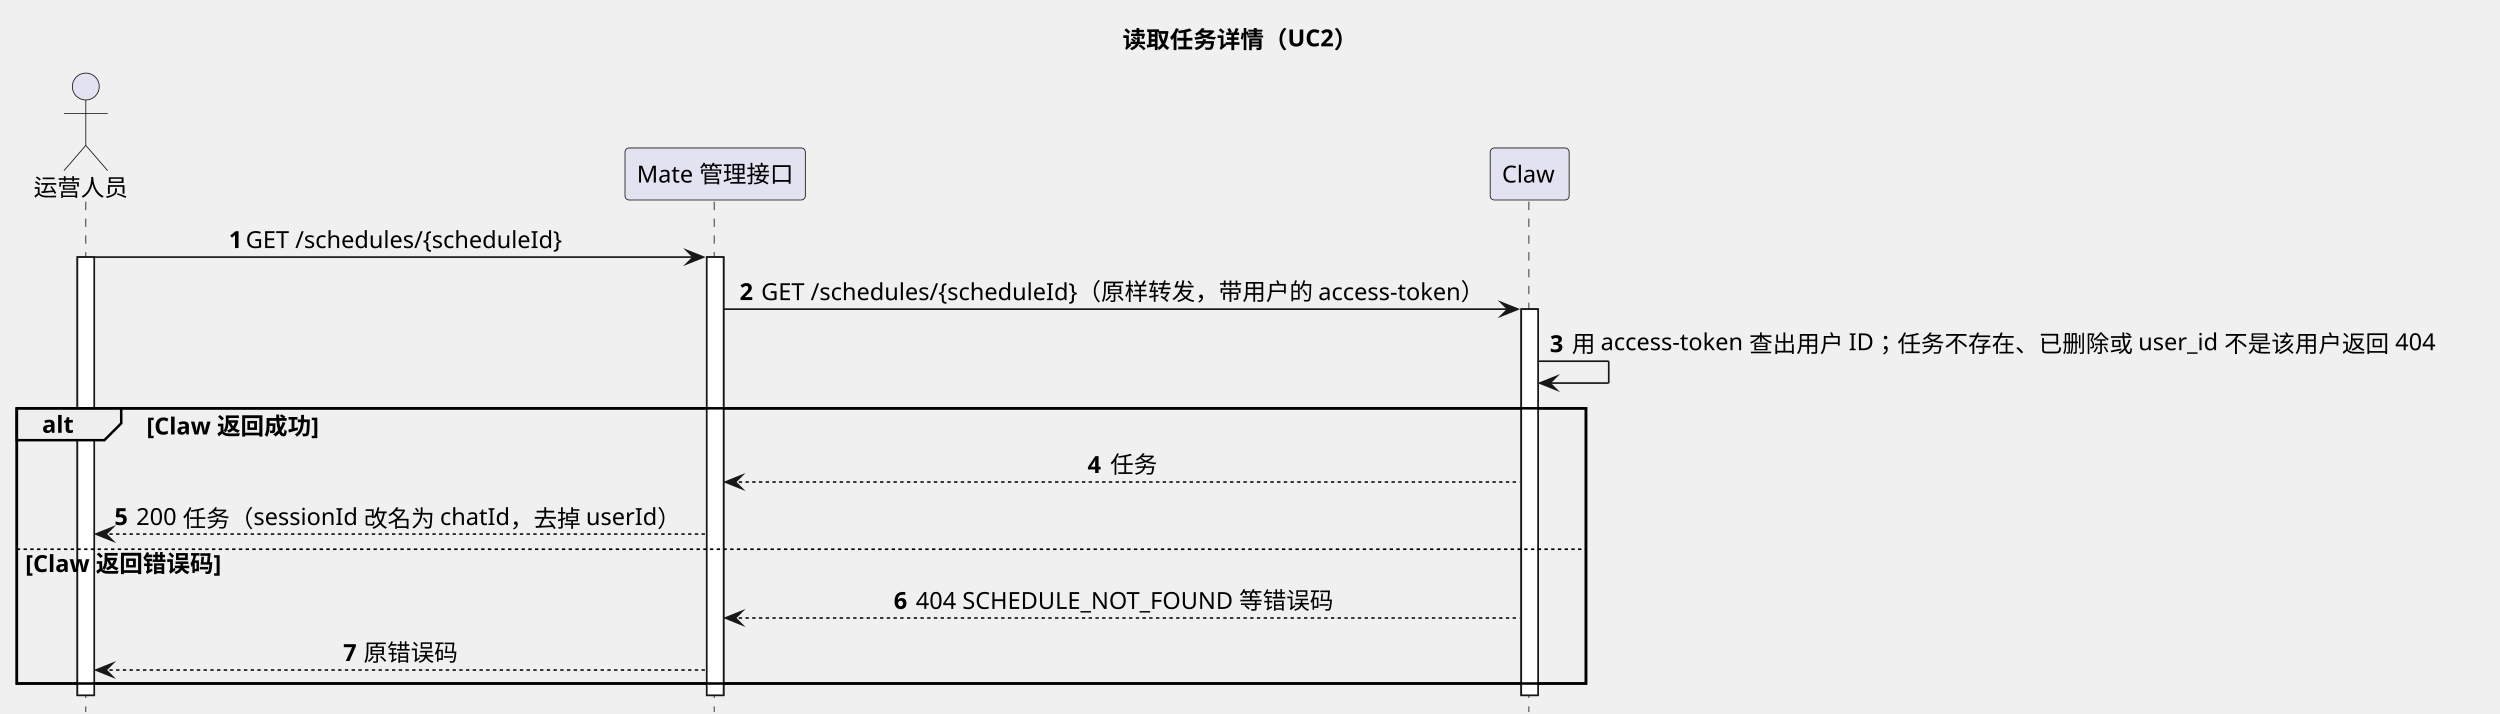
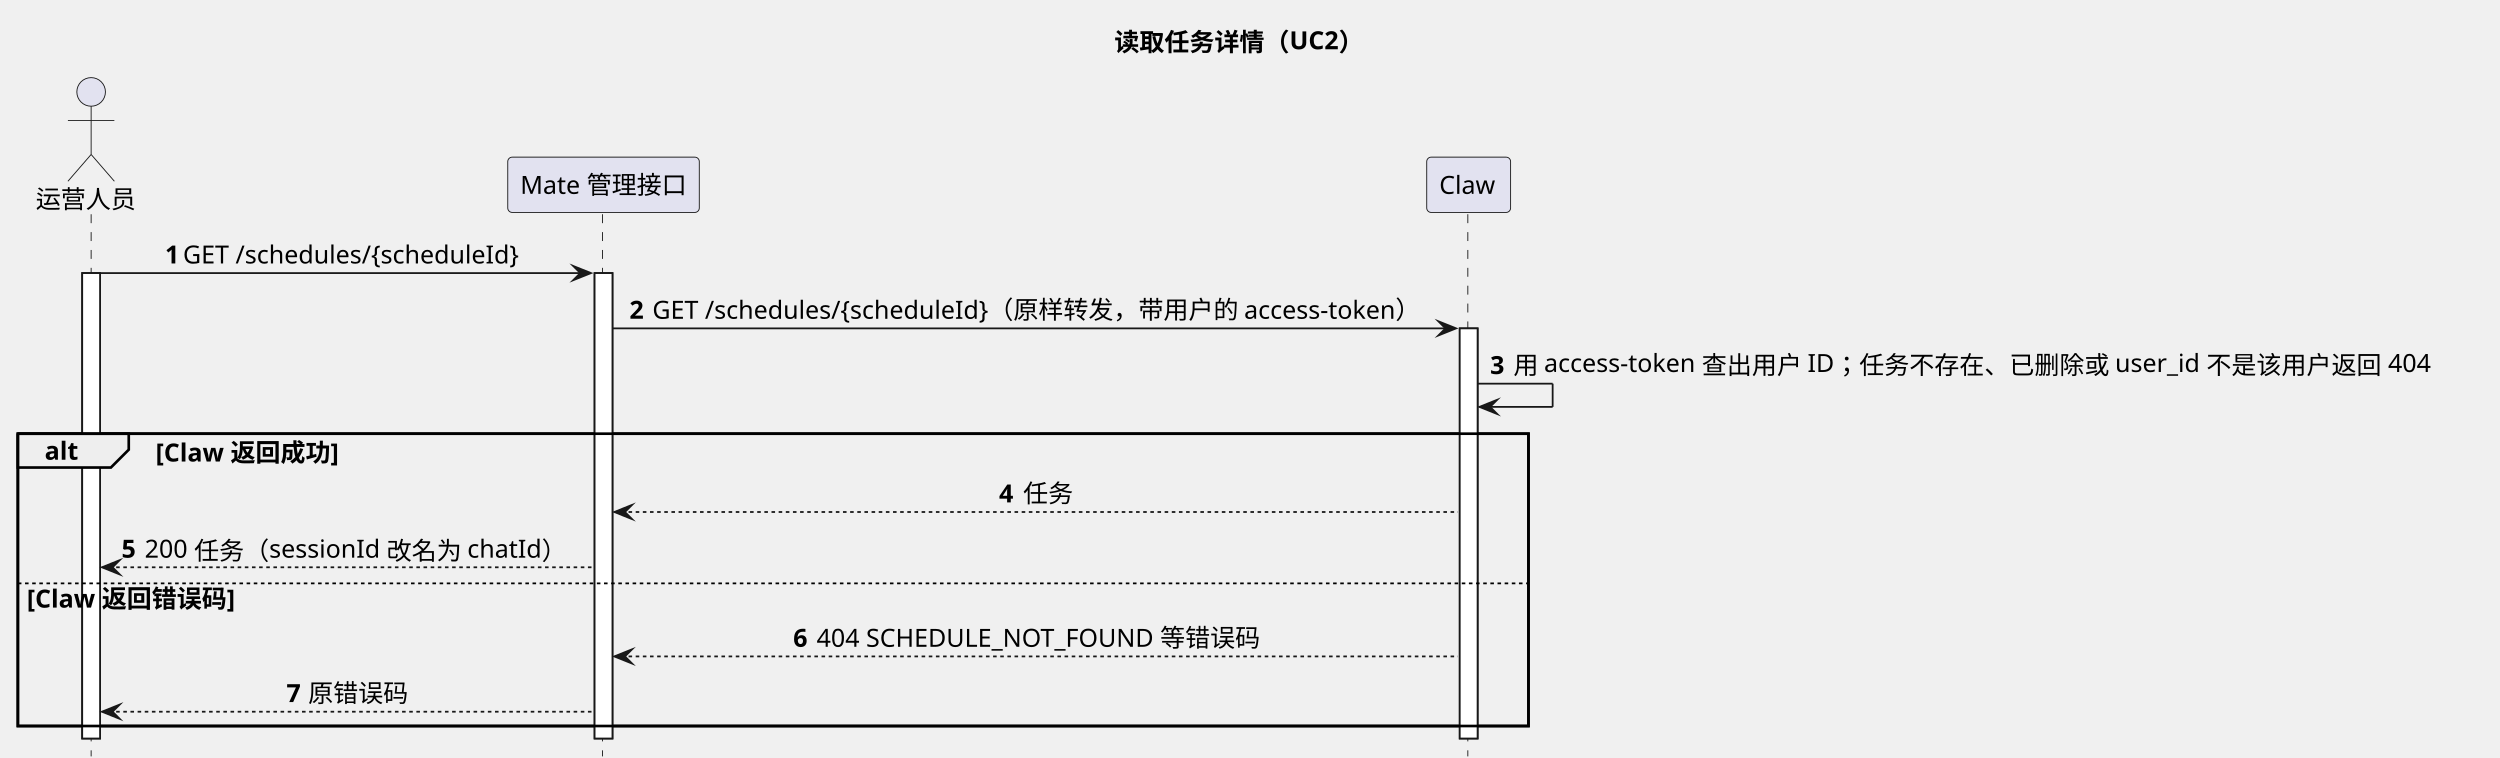
- <svg xmlns="http://www.w3.org/2000/svg" contentStyleType="text/css" data-diagram-type="SEQUENCE" height="424px" preserveAspectRatio="none" style="width:1486px;height:424px;background:#FFFFFF;" version="1.1" viewBox="0 0 1486 424" width="1486px" zoomAndPan="magnify">
+ <svg xmlns="http://www.w3.org/2000/svg" contentStyleType="text/css" data-diagram-type="SEQUENCE" height="424px" preserveAspectRatio="none" style="width:1399px;height:424px;background:#FFFFFF;" version="1.1" viewBox="0 0 1399 424" width="1399px" zoomAndPan="magnify">
  <defs />
  <g>
    <g class="title" data-source-line="255">
-       <text fill="#000000" font-family="sans-serif" font-size="14" font-weight="700" lengthAdjust="spacing" textLength="144.922" x="667.268" y="28.562">读取任务详情（UC2）</text>
+       <text fill="#000000" font-family="sans-serif" font-size="14" font-weight="700" lengthAdjust="spacing" textLength="144.922" x="623.582" y="28.562">读取任务详情（UC2）</text>
    </g>
    <g>
      <rect fill="#FFFFFF" height="260.455" style="stroke:#181818;stroke-width:1;" width="10" x="46" y="152.818" />
    </g>
    <g>
-       <rect fill="#FFFFFF" height="260.455" style="stroke:#181818;stroke-width:1;" width="10" x="420.103" y="152.818" />
+       <rect fill="#FFFFFF" height="260.455" style="stroke:#181818;stroke-width:1;" width="10" x="332.732" y="152.818" />
    </g>
    <g>
-       <rect fill="#FFFFFF" height="229.516" style="stroke:#181818;stroke-width:1;" width="10" x="904.233" y="183.758" />
+       <rect fill="#FFFFFF" height="229.516" style="stroke:#181818;stroke-width:1;" width="10" x="816.863" y="183.758" />
    </g>
-     <rect fill="none" height="163.576" style="stroke:#000000;stroke-width:1.5;" width="932.701" x="10" y="242.697" />
+     <rect fill="none" height="163.576" style="stroke:#000000;stroke-width:1.5;" width="845.331" x="10" y="242.697" />
    <g class="participant-lifeline" data-entity-uid="part1" data-qualified-name="Operator" data-source-line="260" id="part1-lifeline">
      <g>
        <rect fill="#000000" fill-opacity="0" height="303.394" width="8" x="47" y="119.879" />
        <line style="stroke:#181818;stroke-width:0.5;stroke-dasharray:5,5;" x1="51" x2="51" y1="119.879" y2="423.273" />
      </g>
    </g>
    <g class="participant-lifeline" data-entity-uid="part2" data-qualified-name="Mate" data-source-line="261" id="part2-lifeline">
      <g>
-         <rect fill="#000000" fill-opacity="0" height="303.394" width="8" x="421.103" y="119.879" />
-         <line style="stroke:#181818;stroke-width:0.5;stroke-dasharray:5,5;" x1="424.509" x2="424.509" y1="119.879" y2="423.273" />
+         <rect fill="#000000" fill-opacity="0" height="303.394" width="8" x="333.732" y="119.879" />
+         <line style="stroke:#181818;stroke-width:0.5;stroke-dasharray:5,5;" x1="337.139" x2="337.139" y1="119.879" y2="423.273" />
      </g>
    </g>
    <g class="participant-lifeline" data-entity-uid="part3" data-qualified-name="Claw" data-source-line="262" id="part3-lifeline">
      <g>
-         <rect fill="#000000" fill-opacity="0" height="303.394" width="8" x="905.233" y="119.879" />
-         <line style="stroke:#181818;stroke-width:0.5;stroke-dasharray:5,5;" x1="908.766" x2="908.766" y1="119.879" y2="423.273" />
+         <rect fill="#000000" fill-opacity="0" height="303.394" width="8" x="817.863" y="119.879" />
+         <line style="stroke:#181818;stroke-width:0.5;stroke-dasharray:5,5;" x1="821.395" x2="821.395" y1="119.879" y2="423.273" />
      </g>
    </g>
    <g class="participant participant-head" data-entity-uid="part1" data-qualified-name="Operator" data-source-line="260" id="part1-head">
      <text fill="#000000" font-family="sans-serif" font-size="14" lengthAdjust="spacing" textLength="56" x="20" y="116.502">运营人员</text>
      <ellipse cx="51" cy="51.44" fill="#E2E2F0" rx="8" ry="8" style="stroke:#181818;stroke-width:0.5;" />
      <path d="M51,59.44 L51,86.439 M38,67.439 L64,67.439 M51,86.439 L38,101.439 M51,86.439 L64,101.439" fill="none" style="stroke:#181818;stroke-width:0.5;" />
    </g>
    <g class="participant participant-head" data-entity-uid="part2" data-qualified-name="Mate" data-source-line="261" id="part2-head">
-       <rect fill="#E2E2F0" height="30.939" rx="2.5" ry="2.5" style="stroke:#181818;stroke-width:0.5;" width="107.188" x="371.509" y="87.939" />
-       <text fill="#000000" font-family="sans-serif" font-size="14" lengthAdjust="spacing" textLength="93.188" x="378.509" y="108.502">Mate 管理接口</text>
+       <rect fill="#E2E2F0" height="30.939" rx="2.5" ry="2.5" style="stroke:#181818;stroke-width:0.5;" width="107.188" x="284.139" y="87.939" />
+       <text fill="#000000" font-family="sans-serif" font-size="14" lengthAdjust="spacing" textLength="93.188" x="291.139" y="108.502">Mate 管理接口</text>
    </g>
    <g class="participant participant-head" data-entity-uid="part3" data-qualified-name="Claw" data-source-line="262" id="part3-head">
-       <rect fill="#E2E2F0" height="30.939" rx="2.5" ry="2.5" style="stroke:#181818;stroke-width:0.5;" width="46.935" x="885.766" y="87.939" />
-       <text fill="#000000" font-family="sans-serif" font-size="14" lengthAdjust="spacing" textLength="32.935" x="892.766" y="108.502">Claw</text>
+       <rect fill="#E2E2F0" height="30.939" rx="2.5" ry="2.5" style="stroke:#181818;stroke-width:0.5;" width="46.935" x="798.395" y="87.939" />
+       <text fill="#000000" font-family="sans-serif" font-size="14" lengthAdjust="spacing" textLength="32.935" x="805.395" y="108.502">Claw</text>
    </g>
    <g>
      <rect fill="#FFFFFF" height="260.455" style="stroke:#181818;stroke-width:1;" width="10" x="46" y="152.818" />
    </g>
    <g>
-       <rect fill="#FFFFFF" height="260.455" style="stroke:#181818;stroke-width:1;" width="10" x="420.103" y="152.818" />
+       <rect fill="#FFFFFF" height="260.455" style="stroke:#181818;stroke-width:1;" width="10" x="332.732" y="152.818" />
    </g>
    <g>
-       <rect fill="#FFFFFF" height="229.516" style="stroke:#181818;stroke-width:1;" width="10" x="904.233" y="183.758" />
+       <rect fill="#FFFFFF" height="229.516" style="stroke:#181818;stroke-width:1;" width="10" x="816.863" y="183.758" />
    </g>
    <g class="message" data-entity-1="part1" data-entity-2="part2" data-source-line="264" id="msg1">
-       <polygon fill="#181818" points="408.103,148.818,418.103,152.818,408.103,156.818,412.103,152.818" style="stroke:#181818;stroke-width:1;stroke-linejoin:miter;stroke-miterlimit:10;" />
-       <line style="stroke:#181818;stroke-width:1;" x1="56" x2="414.103" y1="152.818" y2="152.818" />
-       <text fill="#000000" font-family="sans-serif" font-size="14" font-weight="700" lengthAdjust="spacing" textLength="6.036" x="136.011" y="147.441">1</text>
-       <text fill="#000000" font-family="sans-serif" font-size="14" lengthAdjust="spacing" textLength="194.045" x="146.047" y="147.441">GET /schedules/{scheduleId}</text>
+       <polygon fill="#181818" points="320.732,148.818,330.732,152.818,320.732,156.818,324.732,152.818" style="stroke:#181818;stroke-width:1;stroke-linejoin:miter;stroke-miterlimit:10;" />
+       <line style="stroke:#181818;stroke-width:1;" x1="56" x2="326.732" y1="152.818" y2="152.818" />
+       <text fill="#000000" font-family="sans-serif" font-size="14" font-weight="700" lengthAdjust="spacing" textLength="6.036" x="92.326" y="147.441">1</text>
+       <text fill="#000000" font-family="sans-serif" font-size="14" lengthAdjust="spacing" textLength="194.045" x="102.362" y="147.441">GET /schedules/{scheduleId}</text>
    </g>
    <g class="message" data-entity-1="part2" data-entity-2="part3" data-source-line="266" id="msg2">
-       <polygon fill="#181818" points="892.233,179.758,902.233,183.758,892.233,187.758,896.233,183.758" style="stroke:#181818;stroke-width:1;stroke-linejoin:miter;stroke-miterlimit:10;" />
-       <line style="stroke:#181818;stroke-width:1;" x1="430.103" x2="898.233" y1="183.758" y2="183.758" />
-       <text fill="#000000" font-family="sans-serif" font-size="14" font-weight="700" lengthAdjust="spacing" textLength="8.818" x="439.603" y="178.381">2</text>
-       <text fill="#000000" font-family="sans-serif" font-size="14" lengthAdjust="spacing" textLength="442.312" x="452.421" y="178.381">GET /schedules/{scheduleId}（原样转发，带用户的 access-token）</text>
+       <polygon fill="#181818" points="804.863,179.758,814.863,183.758,804.863,187.758,808.863,183.758" style="stroke:#181818;stroke-width:1;stroke-linejoin:miter;stroke-miterlimit:10;" />
+       <line style="stroke:#181818;stroke-width:1;" x1="342.732" x2="810.863" y1="183.758" y2="183.758" />
+       <text fill="#000000" font-family="sans-serif" font-size="14" font-weight="700" lengthAdjust="spacing" textLength="8.818" x="352.232" y="178.381">2</text>
+       <text fill="#000000" font-family="sans-serif" font-size="14" lengthAdjust="spacing" textLength="442.312" x="365.051" y="178.381">GET /schedules/{scheduleId}（原样转发，带用户的 access-token）</text>
    </g>
    <g class="message" data-entity-1="part3" data-entity-2="part3" data-source-line="267" id="msg3">
-       <line style="stroke:#181818;stroke-width:1;" x1="914.233" x2="956.233" y1="214.697" y2="214.697" />
-       <line style="stroke:#181818;stroke-width:1;" x1="956.233" x2="956.233" y1="214.697" y2="227.697" />
-       <line style="stroke:#181818;stroke-width:1;" x1="915.233" x2="956.233" y1="227.697" y2="227.697" />
-       <polygon fill="#181818" points="925.233,223.697,915.233,227.697,925.233,231.697,921.233,227.697" style="stroke:#181818;stroke-width:1;stroke-linejoin:miter;stroke-miterlimit:10;" />
-       <text fill="#000000" font-family="sans-serif" font-size="14" font-weight="700" lengthAdjust="spacing" textLength="9.037" x="921.233" y="209.32">3</text>
-       <text fill="#000000" font-family="sans-serif" font-size="14" lengthAdjust="spacing" textLength="524.187" x="934.27" y="209.32">用 access-token 查出用户 ID；任务不存在、已删除或 user_id 不是该用户返回 404</text>
+       <line style="stroke:#181818;stroke-width:1;" x1="826.863" x2="868.863" y1="214.697" y2="214.697" />
+       <line style="stroke:#181818;stroke-width:1;" x1="868.863" x2="868.863" y1="214.697" y2="227.697" />
+       <line style="stroke:#181818;stroke-width:1;" x1="827.863" x2="868.863" y1="227.697" y2="227.697" />
+       <polygon fill="#181818" points="837.863,223.697,827.863,227.697,837.863,231.697,833.863,227.697" style="stroke:#181818;stroke-width:1;stroke-linejoin:miter;stroke-miterlimit:10;" />
+       <text fill="#000000" font-family="sans-serif" font-size="14" font-weight="700" lengthAdjust="spacing" textLength="9.037" x="833.863" y="209.32">3</text>
+       <text fill="#000000" font-family="sans-serif" font-size="14" lengthAdjust="spacing" textLength="524.187" x="846.9" y="209.32">用 access-token 查出用户 ID；任务不存在、已删除或 user_id 不是该用户返回 404</text>
    </g>
    <path d="M10,242.697 L72.049,242.697 L72.049,251.637 L62.049,261.637 L10,261.637 L10,242.697" fill="#EEEEEE" style="stroke:#000000;stroke-width:1.5;" />
-     <rect fill="none" height="163.576" style="stroke:#000000;stroke-width:1.5;" width="932.701" x="10" y="242.697" />
+     <rect fill="none" height="163.576" style="stroke:#000000;stroke-width:1.5;" width="845.331" x="10" y="242.697" />
    <text fill="#000000" font-family="sans-serif" font-size="14" font-weight="700" lengthAdjust="spacing" textLength="17.049" x="25" y="257.26">alt</text>
    <text fill="#000000" font-family="sans-serif" font-size="14" font-weight="700" lengthAdjust="spacing" textLength="105.8" x="87.049" y="258.26">[Claw 返回成功]</text>
    <g class="message" data-entity-1="part3" data-entity-2="part2" data-source-line="269" id="msg4">
-       <polygon fill="#181818" points="441.103,282.516,431.103,286.516,441.103,290.516,437.103,286.516" style="stroke:#181818;stroke-width:1;stroke-linejoin:miter;stroke-miterlimit:10;" />
-       <line style="stroke:#181818;stroke-width:1;stroke-dasharray:2,2;" x1="435.103" x2="903.233" y1="286.516" y2="286.516" />
-       <text fill="#000000" font-family="sans-serif" font-size="14" font-weight="700" lengthAdjust="spacing" textLength="9.468" x="646.434" y="281.139">4</text>
-       <text fill="#000000" font-family="sans-serif" font-size="14" lengthAdjust="spacing" textLength="28" x="659.902" y="281.139">任务</text>
+       <polygon fill="#181818" points="353.732,282.516,343.732,286.516,353.732,290.516,349.732,286.516" style="stroke:#181818;stroke-width:1;stroke-linejoin:miter;stroke-miterlimit:10;" />
+       <line style="stroke:#181818;stroke-width:1;stroke-dasharray:2,2;" x1="347.732" x2="815.863" y1="286.516" y2="286.516" />
+       <text fill="#000000" font-family="sans-serif" font-size="14" font-weight="700" lengthAdjust="spacing" textLength="9.468" x="559.064" y="281.139">4</text>
+       <text fill="#000000" font-family="sans-serif" font-size="14" lengthAdjust="spacing" textLength="28" x="572.532" y="281.139">任务</text>
    </g>
    <g class="message" data-entity-1="part2" data-entity-2="part1" data-source-line="270" id="msg5">
      <polygon fill="#181818" points="67,313.455,57,317.455,67,321.455,63,317.455" style="stroke:#181818;stroke-width:1;stroke-linejoin:miter;stroke-miterlimit:10;" />
-       <line style="stroke:#181818;stroke-width:1;stroke-dasharray:2,2;" x1="61" x2="419.103" y1="317.455" y2="317.455" />
+       <line style="stroke:#181818;stroke-width:1;stroke-dasharray:2,2;" x1="61" x2="331.732" y1="317.455" y2="317.455" />
      <text fill="#000000" font-family="sans-serif" font-size="14" font-weight="700" lengthAdjust="spacing" textLength="8.948" x="68" y="312.078">5</text>
-       <text fill="#000000" font-family="sans-serif" font-size="14" lengthAdjust="spacing" textLength="327.154" x="80.948" y="312.078">200 任务（sessionId 改名为 chatId，去掉 userId）</text>
+       <text fill="#000000" font-family="sans-serif" font-size="14" lengthAdjust="spacing" textLength="239.784" x="80.948" y="312.078">200 任务（sessionId 改名为 chatId）</text>
    </g>
-     <line style="stroke:#000000;stroke-width:1;stroke-dasharray:2,2;" x1="10" x2="942.701" y1="326.455" y2="326.455" />
+     <line style="stroke:#000000;stroke-width:1;stroke-dasharray:2,2;" x1="10" x2="855.331" y1="326.455" y2="326.455" />
    <text fill="#000000" font-family="sans-serif" font-size="14" font-weight="700" lengthAdjust="spacing" textLength="120.237" x="15" y="340.018">[Claw 返回错误码]</text>
    <g class="message" data-entity-1="part3" data-entity-2="part2" data-source-line="272" id="msg6">
-       <polygon fill="#181818" points="441.103,363.334,431.103,367.334,441.103,371.334,437.103,367.334" style="stroke:#181818;stroke-width:1;stroke-linejoin:miter;stroke-miterlimit:10;" />
-       <line style="stroke:#181818;stroke-width:1;stroke-dasharray:2,2;" x1="435.103" x2="903.233" y1="367.334" y2="367.334" />
-       <text fill="#000000" font-family="sans-serif" font-size="14" font-weight="700" lengthAdjust="spacing" textLength="9.092" x="531.235" y="361.957">6</text>
-       <text fill="#000000" font-family="sans-serif" font-size="14" lengthAdjust="spacing" textLength="258.774" x="544.327" y="361.957">404 SCHEDULE_NOT_FOUND 等错误码</text>
+       <polygon fill="#181818" points="353.732,363.334,343.732,367.334,353.732,371.334,349.732,367.334" style="stroke:#181818;stroke-width:1;stroke-linejoin:miter;stroke-miterlimit:10;" />
+       <line style="stroke:#181818;stroke-width:1;stroke-dasharray:2,2;" x1="347.732" x2="815.863" y1="367.334" y2="367.334" />
+       <text fill="#000000" font-family="sans-serif" font-size="14" font-weight="700" lengthAdjust="spacing" textLength="9.092" x="443.865" y="361.957">6</text>
+       <text fill="#000000" font-family="sans-serif" font-size="14" lengthAdjust="spacing" textLength="258.774" x="456.957" y="361.957">404 SCHEDULE_NOT_FOUND 等错误码</text>
    </g>
    <g class="message" data-entity-1="part2" data-entity-2="part1" data-source-line="273" id="msg7">
      <polygon fill="#181818" points="67,394.273,57,398.273,67,402.273,63,398.273" style="stroke:#181818;stroke-width:1;stroke-linejoin:miter;stroke-miterlimit:10;" />
-       <line style="stroke:#181818;stroke-width:1;stroke-dasharray:2,2;" x1="61" x2="419.103" y1="398.273" y2="398.273" />
-       <text fill="#000000" font-family="sans-serif" font-size="14" font-weight="700" lengthAdjust="spacing" textLength="8.142" x="203.981" y="392.897">7</text>
-       <text fill="#000000" font-family="sans-serif" font-size="14" lengthAdjust="spacing" textLength="56" x="216.122" y="392.897">原错误码</text>
+       <line style="stroke:#181818;stroke-width:1;stroke-dasharray:2,2;" x1="61" x2="331.732" y1="398.273" y2="398.273" />
+       <text fill="#000000" font-family="sans-serif" font-size="14" font-weight="700" lengthAdjust="spacing" textLength="8.142" x="160.295" y="392.897">7</text>
+       <text fill="#000000" font-family="sans-serif" font-size="14" lengthAdjust="spacing" textLength="56" x="172.437" y="392.897">原错误码</text>
    </g>
  </g>
</svg>
